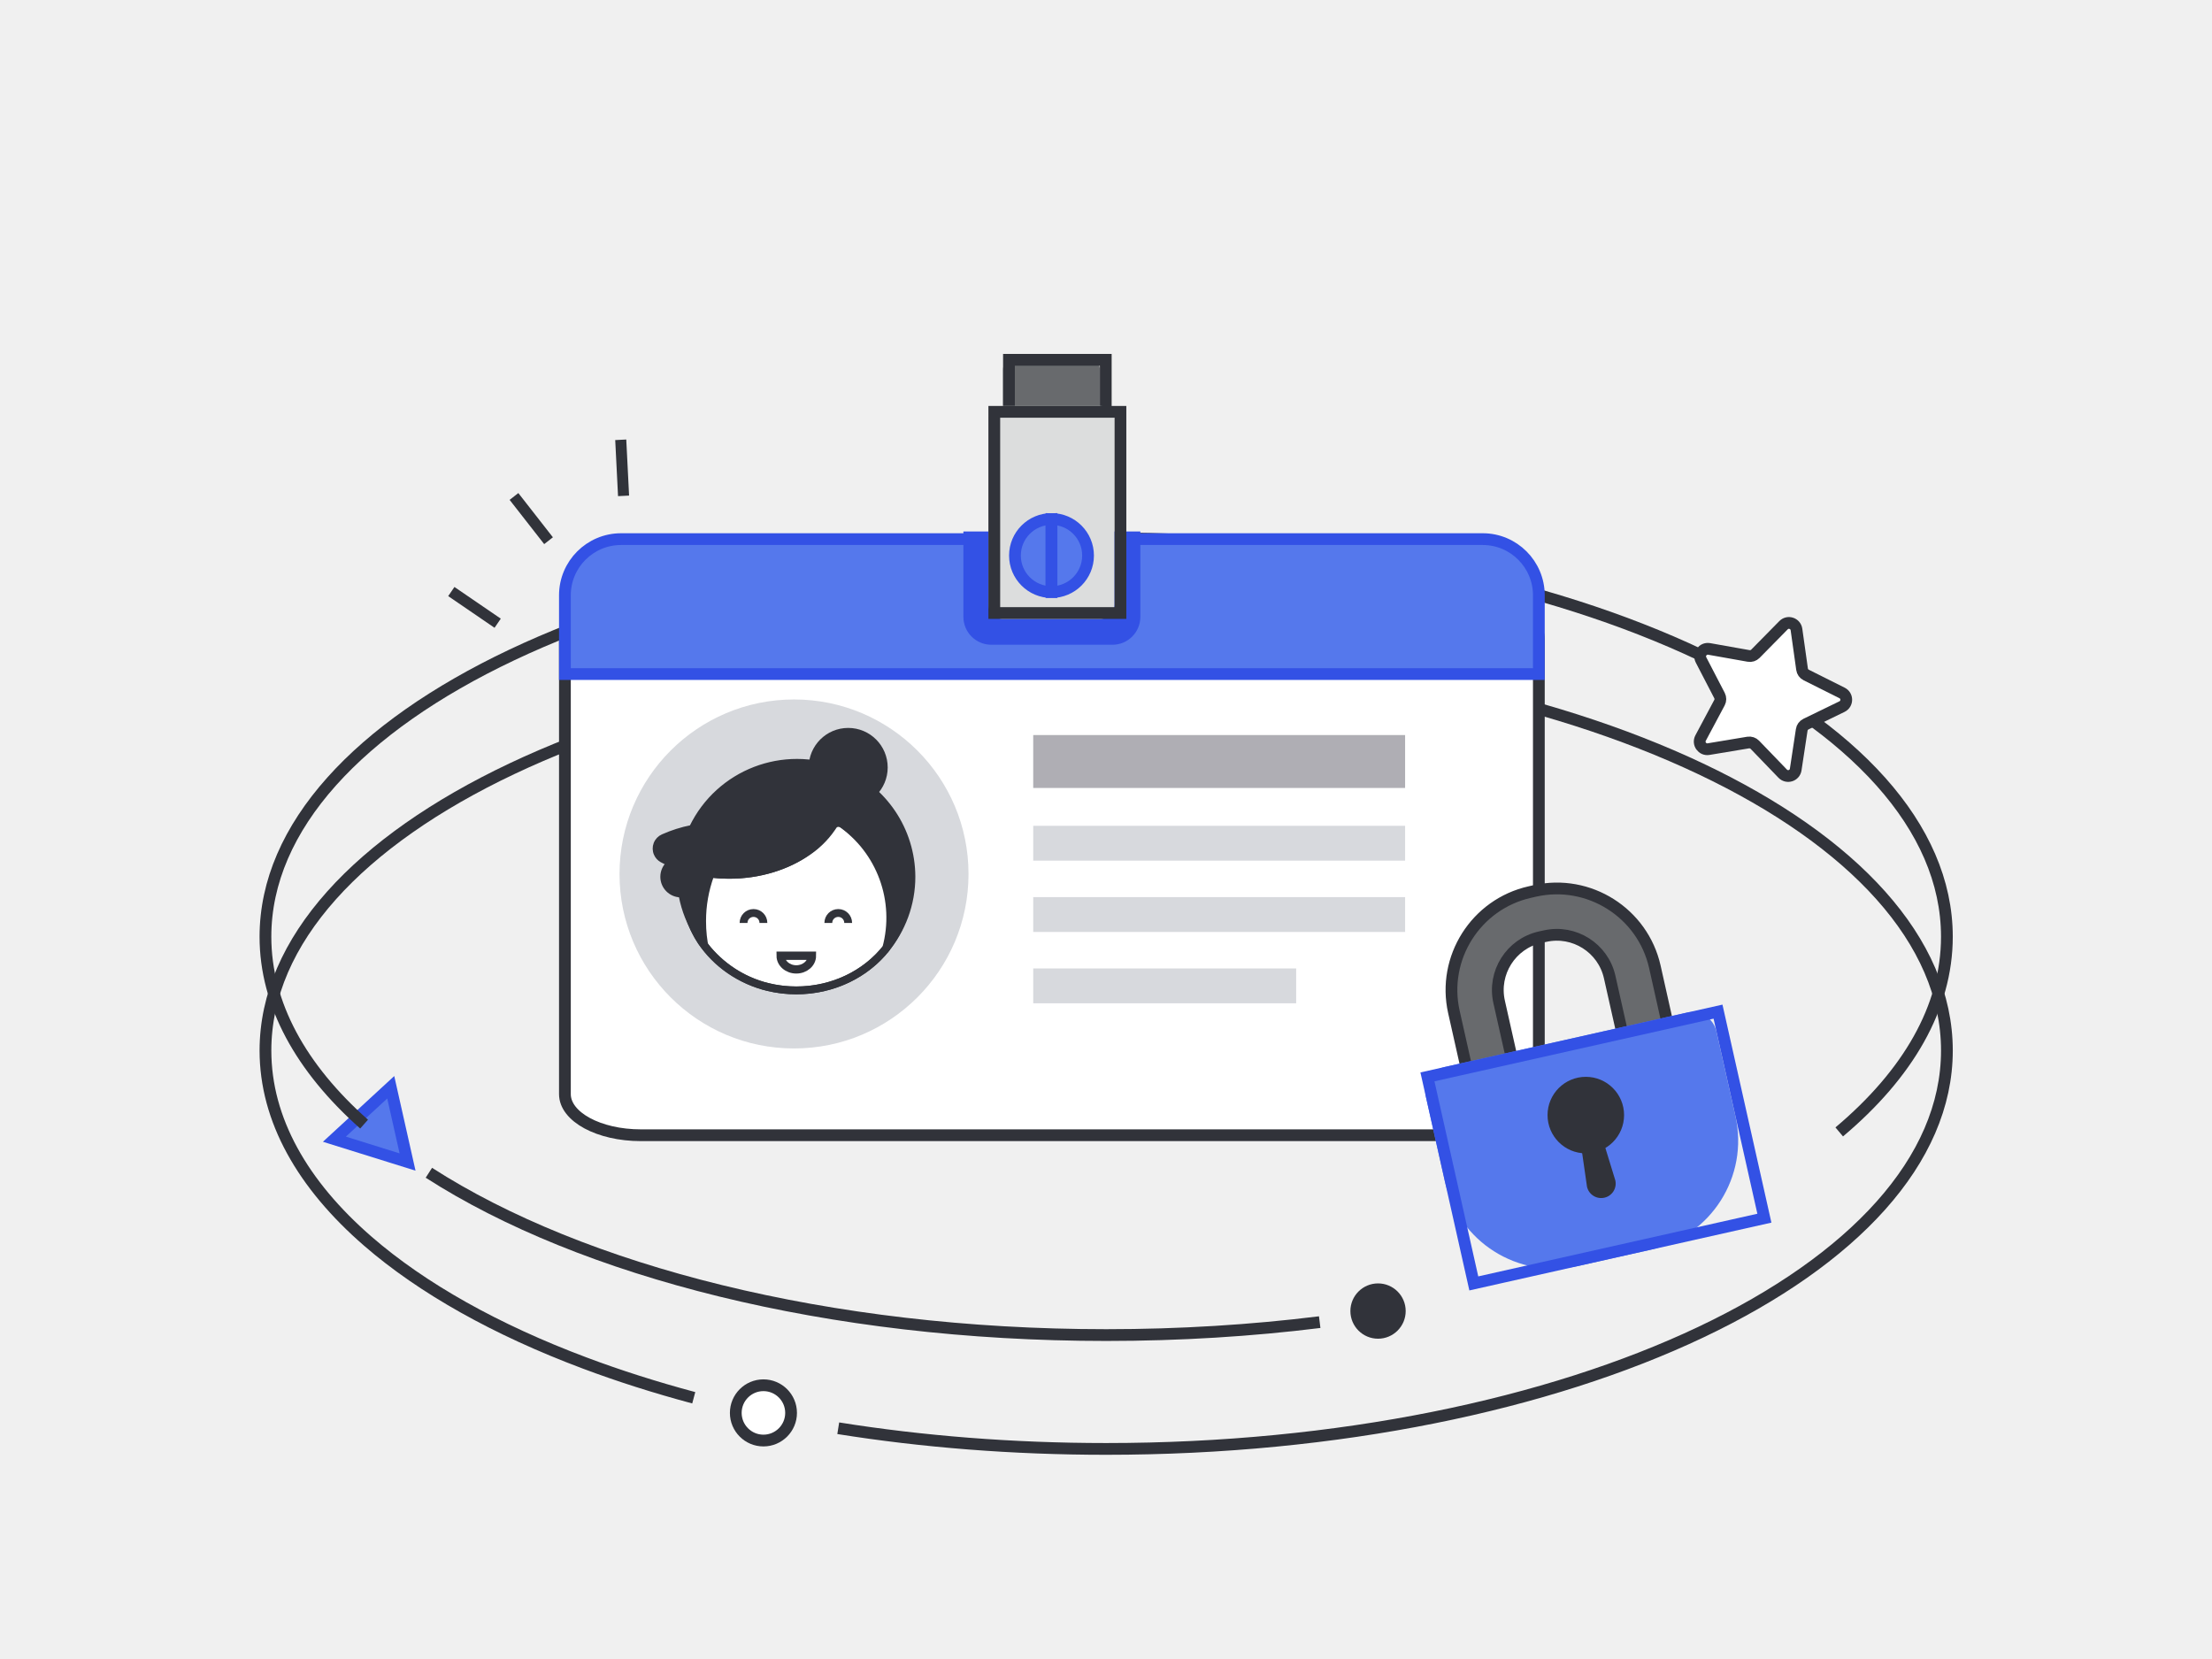
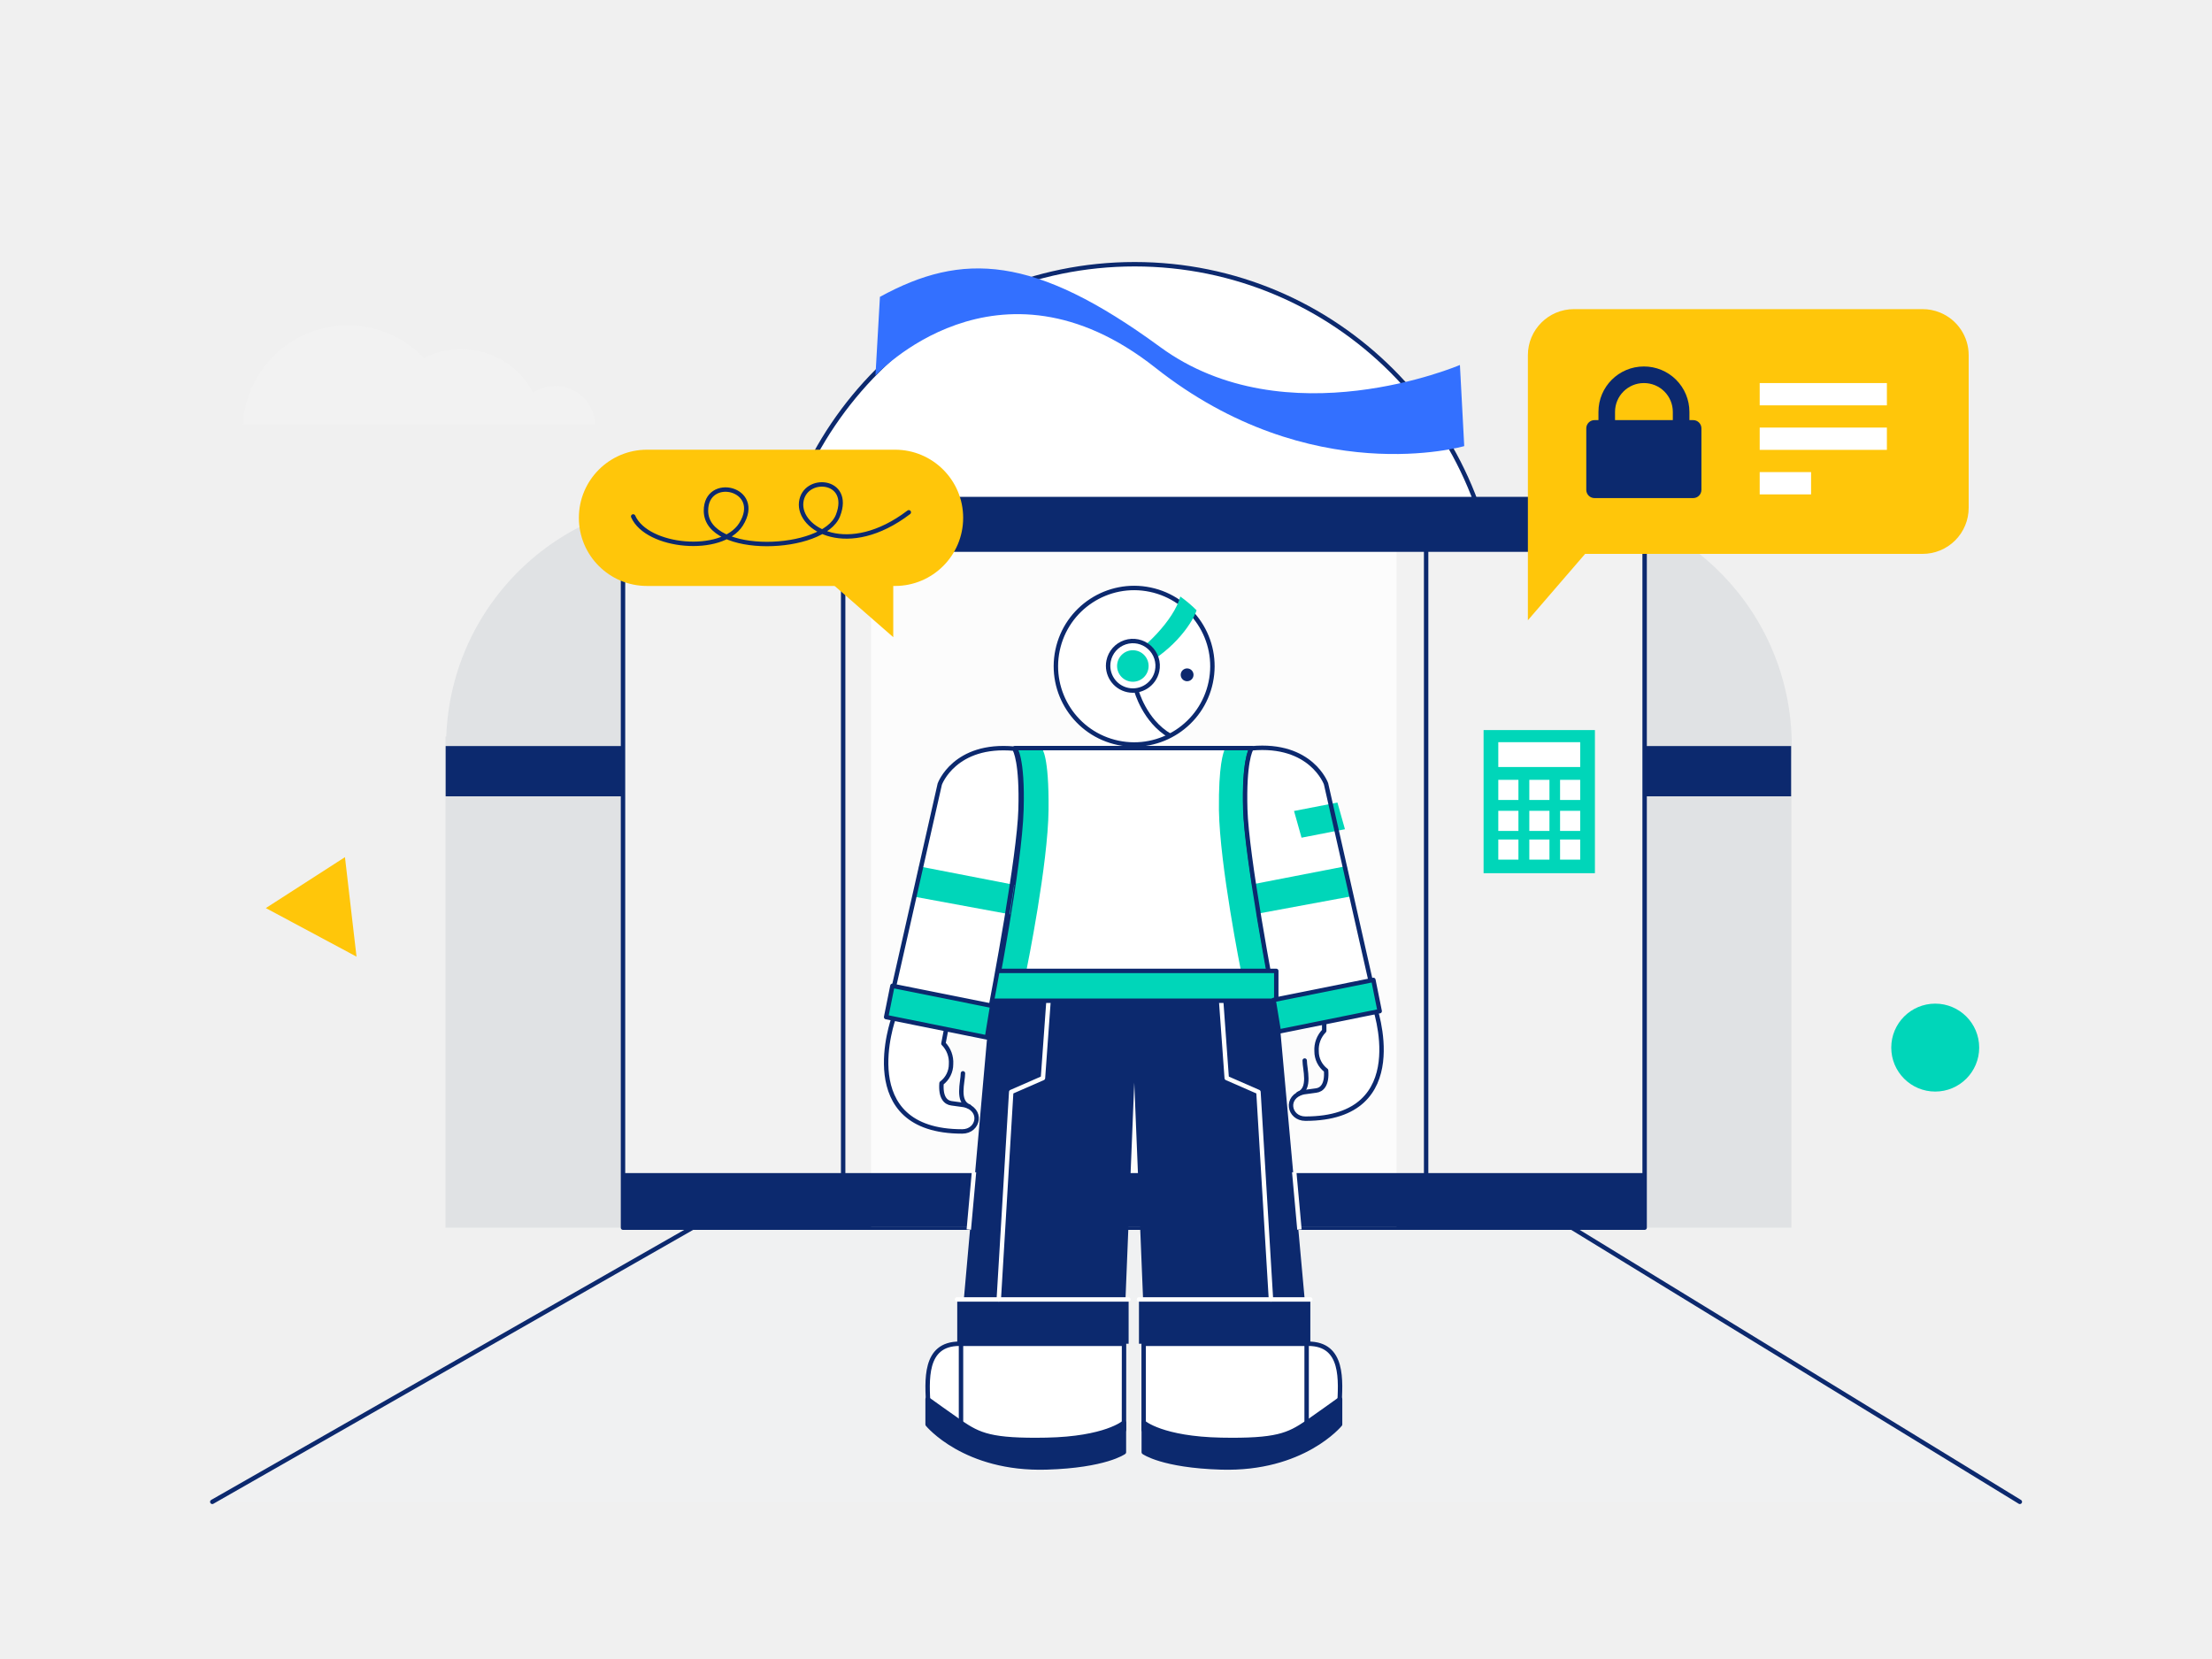
<svg xmlns="http://www.w3.org/2000/svg" viewBox="0 0 400 300" fill="none">
-   <path fill-rule="evenodd" clip-rule="evenodd" d="m70.66 196.612 3.04 13.52-13.23-4.13 10.19-9.39Z" fill="#5578EC" />
-   <path d="m73.7 210.132-3.04-13.52-10.19 9.39 13.23 4.13Z" stroke="#3351E5" stroke-width="2.126" />
-   <path d="M65.84 203.277c-11.39-10.1-17.84-21.64-17.84-33.89 0-39.79 68.07-72.04 152.03-72.04 83.97 0 152.03 32.25 152.03 72.04 0 12.82-7.07 24.87-19.47 35.3" stroke="#31333A" stroke-width="2.126" />
-   <path d="M125.452 252.76c-6.94-1.86-13.54-3.96-19.74-6.29-15.97-5.99-29.33-13.47-39.16-21.99-11.83-10.25-18.55-22.01-18.55-34.51 0-39.79 68.07-72.04 152.03-72.04 83.97 0 152.03 32.25 152.03 72.04 0 39.79-68.06 72.04-152.03 72.04-16.94 0-33.23-1.31-48.45-3.74" stroke="#31333A" stroke-width="2.126" />
-   <path d="M238.644 239.084c-12.33 1.53-25.27 2.34-38.61 2.34-50.25 0-94.8-11.55-122.48-29.35" stroke="#31333A" stroke-width="2.126" />
-   <path fill-rule="evenodd" clip-rule="evenodd" d="M249.193 232.08c-2.76 0-5 2.24-5 5s2.24 5 5 5 5-2.24 5-5-2.24-5-5-5Z" fill="#31333A" />
-   <path fill-rule="evenodd" clip-rule="evenodd" d="M102.154 197.846v-82.26c0-4.11 6.14-7.44 13.72-7.44h148.67c7.58 0 13.73 3.33 13.73 7.44v82.26c0 4.11-6.15 7.44-13.73 7.44h-148.67c-7.58 0-13.72-3.33-13.72-7.44Z" fill="#fff" />
-   <path d="M102.154 115.586v82.26c0 4.11 6.14 7.44 13.72 7.44h148.67c7.58 0 13.73-3.33 13.73-7.44v-82.26c0-4.11-6.15-7.44-13.73-7.44h-148.67c-7.58 0-13.72 3.33-13.72 7.44Z" stroke="#31333A" stroke-width="2.126" />
-   <path fill-rule="evenodd" clip-rule="evenodd" d="M112.314 97.49h155.81c5.6 0 10.15 4.55 10.15 10.16v14.24h-176.12v-14.24c0-5.61 4.55-10.16 10.16-10.16Z" fill="#5578EC" />
-   <path d="M268.124 97.49h-155.81c-5.61 0-10.16 4.55-10.16 10.16v14.24h176.12v-14.24c0-5.61-4.55-10.16-10.15-10.16Z" stroke="#3351E5" stroke-width="2.126" />
-   <path fill-rule="evenodd" clip-rule="evenodd" d="M265.712 195.453c1.24 5.51 6.72 8.98 12.23 7.75l16.36-3.68c5.51-1.23 8.98-6.72 7.74-12.22l-2.79-12.47c-2.19-9.76-11.92-15.92-21.69-13.73l-.92.21c-9.76 2.19-15.92 11.92-13.73 21.68l2.8 12.46Zm28.167-6.323-2.8-12.46c-1.18-5.25-6.42-8.57-11.68-7.39l-.92.2c-5.25 1.18-8.57 6.42-7.39 11.68l2.8 12.46c.22.98 1.23 1.63 2.22 1.41l16.36-3.68c.98-.22 1.63-1.23 1.41-2.22Z" fill="#686A6D" />
-   <path d="M265.712 195.453c1.24 5.51 6.72 8.98 12.23 7.75l16.36-3.68c5.51-1.23 8.98-6.72 7.74-12.22l-2.79-12.47c-2.19-9.76-11.92-15.92-21.69-13.73l-.92.21c-9.76 2.19-15.92 11.92-13.73 21.68l2.8 12.46Zm28.167-6.323-2.8-12.46c-1.18-5.25-6.42-8.57-11.68-7.39l-.92.2c-5.25 1.18-8.57 6.42-7.39 11.68l2.8 12.46c.22.98 1.23 1.63 2.22 1.41l16.36-3.68c.98-.22 1.63-1.23 1.41-2.22Z" stroke="#31333A" stroke-width="2.126" />
-   <path fill-rule="evenodd" clip-rule="evenodd" d="m285.415 228.924 13.124-2.947c10.888-2.444 17.729-13.245 15.284-24.134l-3.446-15.348a4.468 4.468 0 0 0-5.34-3.382l-43.82 9.838a4.468 4.468 0 0 0-3.382 5.34l3.446 15.348c2.445 10.889 13.245 17.729 24.134 15.285Z" fill="#5578EC" />
-   <path d="m310.672 182.937-52.546 11.797 8.385 37.348 52.546-11.797-8.385-37.348Z" stroke="#3351E5" stroke-width="2.126" />
-   <path fill-rule="evenodd" clip-rule="evenodd" d="M286.765 194.724c-3.82 0-6.92 3.1-6.92 6.92s3.1 6.92 6.92 6.92 6.92-3.1 6.92-6.92-3.1-6.92-6.92-6.92Z" fill="#31333A" />
-   <path fill-rule="evenodd" clip-rule="evenodd" d="m288.891 203.001 3.21 10.45c.32 1.41-.57 2.82-1.98 3.13-1.42.32-2.82-.57-3.14-1.98l-1.56-10.82 3.47-.78Z" fill="#31333A" />
-   <path d="m144.481 167.653-1.15 2.01c-.34.58-.68 1.2-.64 1.87.05.67.67 1.34 1.32 1.16" stroke="#31333A" stroke-width=".425" />
-   <path fill-rule="evenodd" clip-rule="evenodd" d="M186.839 142.49h67.25v-9.57h-67.25v9.57Z" fill="#AFAEB4" />
-   <path fill-rule="evenodd" clip-rule="evenodd" d="M186.839 155.631h67.25v-6.3h-67.25v6.3ZM186.839 168.529h67.25v-6.3h-67.25v6.3ZM186.839 181.426h47.55v-6.3h-47.55v6.3Z" fill="#D7D9DD" />
-   <path fill-rule="evenodd" clip-rule="evenodd" d="M201.174 116.591h-21.91c-2.79 0-5.05-2.26-5.05-5.05v-15.43h32v15.43c0 2.79-2.26 5.05-5.04 5.05Z" fill="#3351E5" />
-   <path fill-rule="evenodd" clip-rule="evenodd" d="M184.268 75.95h11.75c.76 0 1.5-.3 2.04-.84s.84-1.28.84-2.04v-6.19c0-.76-.3-1.5-.84-2.04s-1.28-.84-2.04-.84h-11.75c-.76 0-1.5.3-2.04.84s-.84 1.28-.84 2.04v6.19c0 .76.3 1.5.84 2.04s1.28.84 2.04.84Z" fill="#686A6D" />
-   <path d="M199.958 65.064h-17.507v9.822h17.507v-9.822Z" stroke="#31333A" stroke-width="2.126" />
-   <path fill-rule="evenodd" clip-rule="evenodd" d="M181.337 111.919h17.62a2.6 2.6 0 0 0 2.59-2.6v-33.31a2.6 2.6 0 0 0-2.59-2.6h-17.62a2.595 2.595 0 0 0-2.6 2.6v33.31a2.595 2.595 0 0 0 2.6 2.6Z" fill="#DCDDDD" />
-   <path d="M202.613 74.473H179.8v36.381h22.813V74.473Z" stroke="#31333A" stroke-width="2.126" />
-   <path fill-rule="evenodd" clip-rule="evenodd" d="M143.589 126.485c-17.43 0-31.56 14.13-31.56 31.56 0 17.42 14.13 31.55 31.56 31.55 17.42 0 31.55-14.13 31.55-31.55 0-17.43-14.13-31.56-31.55-31.56Z" fill="#D7D9DD" />
-   <path fill-rule="evenodd" clip-rule="evenodd" d="M183.536 100.461a6.61 6.61 0 0 1 6.61-6.61v13.22a6.61 6.61 0 0 1-6.61-6.61Z" fill="#5578EC" />
-   <path d="M190.146 93.85a6.61 6.61 0 0 0 0 13.221v-13.22Z" stroke="#3351E5" stroke-width="2.126" />
-   <path fill-rule="evenodd" clip-rule="evenodd" d="M190.144 93.85a6.61 6.61 0 0 1 0 13.221v-13.22Z" fill="#5578EC" />
-   <path d="M196.754 100.461a6.61 6.61 0 0 0-6.61-6.61v13.22a6.61 6.61 0 0 0 6.61-6.61Z" stroke="#3351E5" stroke-width="2.126" />
-   <path fill-rule="evenodd" clip-rule="evenodd" d="M160.252 171.477c-3.64 4.61-9.57 7.62-16.26 7.62-1.78 0-3.51-.22-5.16-.62-.26-.06-.5-.13-.75-.2-.02 0-.04-.01-.06-.01a21.012 21.012 0 0 1-11.09-7.89c-.04-.05-.07-.1-.11-.16-1.84-2.78-2.9-6.06-2.9-9.55 0-1.21.13-2.39.37-3.54 2.45.71 5 1.07 7.56 1.06 5.54 0 10.57-1.62 14.3-4.25 1.92-1.32 3.54-3.03 4.76-5.02.01-.01.01-.02.02-.04.21-.31.63-.38.94-.17 7.38 5.02 10.73 14.17 8.38 22.77Z" fill="#fff" />
-   <path d="M143.992 179.097c6.69 0 12.62-3.01 16.26-7.62 2.35-8.6-1-17.75-8.38-22.77a.674.674 0 0 0-.94.17c-.01.02-.01.03-.02.04-1.22 1.99-2.84 3.7-4.76 5.02-3.73 2.63-8.76 4.25-14.3 4.25-2.56.01-5.11-.35-7.56-1.06-.24 1.15-.37 2.33-.37 3.54 0 3.49 1.06 6.77 2.9 9.55.04.06.07.11.11.16 2.68 3.73 6.56 6.55 11.09 7.89.02 0 .04.01.06.01.25.07.49.14.75.2 1.65.4 3.38.62 5.16.62Z" stroke="#31333A" stroke-width="1.417" />
-   <path fill-rule="evenodd" clip-rule="evenodd" d="M125.008 149.562c4.87-10.06 16.71-14.61 27.06-10.41 7.9 3.2 13.08 10.87 13.1 19.4 0 4.95-1.76 9.74-4.98 13.51 2.42-8.46-.72-17.51-7.85-22.66-.02-.02-.04-.03-.06-.04-.55-.36-1.28-.2-1.64.36-1.19 1.8-2.71 3.36-4.49 4.58-3.73 2.63-8.76 4.25-14.3 4.25-1.03 0-2.07-.06-3.1-.18-.95 2.63-1.44 5.4-1.43 8.2-.01 1.77.19 3.53.57 5.25a20.777 20.777 0 0 1-5.13-14.84c-.49-.17-.98-.36-1.45-.57a25.9 25.9 0 0 1-1.67-.82c-.47-.26-.84-.67-1.05-1.16-.55-1.24.02-2.69 1.26-3.23 1.66-.74 3.39-1.29 5.16-1.64Z" fill="#31333A" />
-   <path d="M152.068 139.152c-10.35-4.2-22.19.35-27.06 10.41-1.77.35-3.5.9-5.16 1.64a2.445 2.445 0 0 0-1.26 3.23c.21.49.58.9 1.05 1.16.54.29 1.09.56 1.67.82.47.21.96.4 1.45.57a20.777 20.777 0 0 0 5.13 14.84 23.72 23.72 0 0 1-.57-5.25c-.01-2.8.48-5.57 1.43-8.2 1.03.12 2.07.18 3.1.18 5.54 0 10.57-1.62 14.3-4.25 1.78-1.22 3.3-2.78 4.49-4.58.36-.56 1.09-.72 1.64-.36.02.01.04.02.06.04a20.861 20.861 0 0 1 7.85 22.66c3.22-3.77 4.98-8.56 4.98-13.51-.02-8.53-5.2-16.2-13.1-19.4Z" stroke="#31333A" stroke-width=".709" />
-   <path d="M138.049 166.896c0-1-.8-1.8-1.79-1.8-1 0-1.8.8-1.8 1.8M153.378 166.896c0-1-.8-1.8-1.79-1.8-1 0-1.8.8-1.8 1.8" stroke="#31333A" stroke-width="1.417" />
-   <path d="M143.992 142.231c-11.08 0-20.07 8.25-20.07 18.43s8.99 18.43 20.07 18.43c11.09 0 20.08-8.25 20.08-18.43s-8.99-18.43-20.08-18.43Z" stroke="#31333A" stroke-width="1.417" />
-   <path fill-rule="evenodd" clip-rule="evenodd" d="M123.049 154.826a3.726 3.726 0 0 0 0 7.45 3.73 3.73 0 0 0 3.73-3.73c0-2.05-1.67-3.72-3.73-3.72Z" fill="#31333A" />
-   <path fill-rule="evenodd" clip-rule="evenodd" d="M143.995 175.298c1.56 0 2.83-1.1 2.83-2.47h-5.66c0 1.37 1.27 2.47 2.83 2.47Z" fill="#fff" />
-   <path d="M143.995 175.298c1.56 0 2.83-1.1 2.83-2.47h-5.66c0 1.37 1.27 2.47 2.83 2.47Z" stroke="#31333A" stroke-width="1.5" />
-   <path fill-rule="evenodd" clip-rule="evenodd" d="m316.12 134.275-7.16 1.19c-1.12.19-1.97-1-1.44-2l3.42-6.41c.21-.4.21-.87 0-1.28l-3.34-6.44c-.52-1.01.34-2.18 1.46-1.99l7.15 1.27c.44.08.9-.07 1.22-.39l5.09-5.17c.8-.81 2.18-.35 2.34.78l1.01 7.18c.06.45.34.84.74 1.04l6.49 3.25c1.02.51 1.01 1.97-.01 2.47l-6.52 3.17c-.41.2-.7.59-.76 1.03l-1.09 7.18c-.17 1.13-1.55 1.57-2.35.75l-5.03-5.22c-.32-.33-.77-.48-1.22-.41Z" fill="#fff" />
-   <path d="m308.96 135.465 7.16-1.19c.45-.07.9.08 1.22.41l5.03 5.22c.8.82 2.18.38 2.35-.75l1.09-7.18c.06-.44.35-.83.76-1.03l6.52-3.17c1.02-.5 1.03-1.96.01-2.47l-6.49-3.25c-.4-.2-.68-.59-.74-1.04l-1.01-7.18c-.16-1.13-1.54-1.59-2.34-.78l-5.09 5.17c-.32.32-.78.47-1.22.39l-7.15-1.27c-1.12-.19-1.98.98-1.46 1.99l3.34 6.44c.21.41.21.88 0 1.28l-3.42 6.41c-.53 1 .32 2.19 1.44 2Z" stroke="#31333A" stroke-width="2.126" />
-   <path fill-rule="evenodd" clip-rule="evenodd" d="M138.052 250.496c-2.76 0-5 2.24-5 5s2.24 5 5 5 5-2.24 5-5-2.24-5-5-5Z" fill="#fff" />
-   <path d="M138.052 250.496c-2.76 0-5 2.24-5 5s2.24 5 5 5 5-2.24 5-5-2.24-5-5-5Z" stroke="#31333A" stroke-width="2.126" />
-   <path fill-rule="evenodd" clip-rule="evenodd" d="M153.384 131.631c-3.95 0-7.15 3.2-7.15 7.15 0 3.94 3.2 7.14 7.15 7.14 3.94 0 7.14-3.2 7.14-7.14 0-3.95-3.2-7.15-7.14-7.15Z" fill="#31333A" />
-   <path d="m81.614 106.969 8.38 5.73M92.944 89.777l6.25 8M112.25 79.528l.51 10.14" stroke="#31333A" stroke-width="2" />
+   <path d="M349.95 197.39a7.95 7.95 0 1 0 0-15.9 7.95 7.95 0 0 0 0 15.9Z" fill="#00D6B9" />
+   <path d="M107.63 76.72A7.208 7.208 0 0 0 96.43 71a14.76 14.76 0 0 0-19.76-6.26 19 19 0 0 0-32.74 12l63.7-.02Z" fill="#F2F2F2" />
+   <path d="m281.1 220.09 84.15 51.49H38.39l90.21-51.49" fill="#F0F1F2" />
+   <path d="m38.39 271.58 90.21-51.5M281.1 220.08l84.15 51.5" stroke="#0C296E" stroke-width=".8" stroke-linecap="round" stroke-linejoin="round" />
+   <path d="M169.47 134.83a44.402 44.402 0 0 0-43.57-44.42 44.4 44.4 0 0 0-45.2 42.76h-.14V222h88.83v-84.68c.05-.82.08-1.66.08-2.49Z" fill="#E0E2E4" />
+   <path d="M169.42 134.91H80.59V144h88.83v-9.09Z" fill="#0C296E" />
+   <path d="M324 134.83c0-.84 0-1.67-.07-2.5v-.14a44.402 44.402 0 0 0-44.32-41.736 44.4 44.4 0 0 0-44.32 41.736h-.18V222h88.83v-84.68c.06-.82.06-1.66.06-2.49Z" fill="#E0E2E4" />
+   <path d="M323.89 134.91h-88.83V144h88.83v-9.09Z" fill="#0C296E" />
+   <path d="M205.18 179.3c36.318 0 65.76-29.441 65.76-65.76 0-36.318-29.442-65.76-65.76-65.76-36.318 0-65.76 29.442-65.76 65.76 0 36.319 29.442 65.76 65.76 65.76Z" fill="#fff" stroke="#0C296E" stroke-width=".8" stroke-linecap="round" stroke-linejoin="round" />
+   <path d="M297.4 90.24H112.66V222H297.4V90.24Z" fill="#F2F2F2" stroke="#0C296E" stroke-width=".8" stroke-linecap="round" stroke-linejoin="round" />
+   <path d="M252.54 90.24h-95.02V221.8h95.02V90.24Z" fill="#FCFCFC" />
+   <path d="M152.47 212.5V98.09M257.89 212.5V98.09" stroke="#0C296E" stroke-width=".8" stroke-linecap="round" stroke-linejoin="round" />
+   <path d="M288.41 132.02h-20.13v25.88h20.13v-25.88Z" fill="#00D6B9" />
+   <path d="M285.75 134.21h-14.81v4.49h14.81v-4.49ZM274.58 141.02h-3.64v3.64h3.64v-3.64ZM285.75 141.02h-3.64v3.64h3.64v-3.64ZM280.19 141.02h-3.64v3.64h3.64v-3.64ZM274.58 146.62h-3.64v3.64h3.64v-3.64ZM285.75 146.62h-3.64v3.64h3.64v-3.64ZM280.19 146.62h-3.64v3.64h3.64v-3.64ZM274.58 151.81h-3.64v3.64h3.64v-3.64ZM285.75 151.81h-3.64v3.64h3.64v-3.64ZM280.19 151.81h-3.64v3.64h3.64v-3.64Z" fill="#fff" />
+   <path d="M48.07 164.21 62.38 155l2.09 17.99-16.4-8.78Z" fill="#FFC60A" />
+   <path d="M297.25 212.13H112.74v9.74h184.51v-9.74ZM297.4 90.05H112.66v9.74H297.4v-9.74Z" fill="#0C296E" />
+   <path d="M347.62 55.9h-63a8.33 8.33 0 0 0-8.33 8.33v47.93l10.35-12h61a8.332 8.332 0 0 0 8.36-8.32V64.23a8.326 8.326 0 0 0-5.177-7.71 8.33 8.33 0 0 0-3.203-.62Z" fill="#FFC60A" />
+   <path d="M297.26 67.77a6.71 6.71 0 0 1 6.74 6.71v5.41a1.3 1.3 0 0 1-1.3 1.3h-10.85a1.298 1.298 0 0 1-1.3-1.3v-5.41a6.711 6.711 0 0 1 6.71-6.71Z" stroke="#0C296E" stroke-width="3" stroke-miterlimit="10" />
+   <path d="M306.18 75.97h-17.84a1.49 1.49 0 0 0-1.49 1.49v11.12c0 .823.667 1.49 1.49 1.49h17.84a1.49 1.49 0 0 0 1.49-1.49V77.46a1.49 1.49 0 0 0-1.49-1.49Z" fill="#0C296E" />
+   <path d="M341.21 69.27h-23v4.03h23v-4.03ZM341.21 77.32h-23v4.03h23v-4.03ZM327.5 85.37h-9.29v4.03h9.29v-4.03Z" fill="#fff" />
+   <path d="M161.53 105.69v9.53l-10.94-9.56 10.94.03Z" fill="#FFC60A" />
+   <path d="M161.85 81.32H117c-6.804 0-12.32 5.516-12.32 12.32s5.516 12.32 12.32 12.32h44.85c6.804 0 12.32-5.516 12.32-12.32s-5.516-12.32-12.32-12.32Z" fill="#FFC60A" />
+   <path d="M114.5 93.39c2.49 5.65 16 6.91 19.49 1.45 4.14-6.58-6.39-9-6.33-2.44.08 8.22 21.31 7.45 23.88.8 2.57-6.65-6.08-7.29-6.66-2.39-.58 4.9 8.52 10.15 19.46 1.83" stroke="#0C296E" stroke-width=".8" stroke-linecap="round" stroke-linejoin="round" />
+   <path d="M218.941 123.373c1.6-7.649-3.305-15.147-10.954-16.746-7.65-1.6-15.147 3.305-16.747 10.954-1.599 7.65 3.305 15.147 10.955 16.747 7.649 1.599 15.147-3.305 16.746-10.955Z" fill="#fff" stroke="#0C296E" stroke-width=".8" stroke-miterlimit="10" />
+   <path d="M205.6 120.93c5.88-2.63 9.83-7.76 10.78-10.57a23.76 23.76 0 0 0-2.94-2.49c-1.2 4.34-6.56 9.54-10.3 11.75l2.46 1.31Z" fill="#00D6B9" />
+   <path d="M209.24 121.349a4.48 4.48 0 1 0-8.77-1.834 4.48 4.48 0 0 0 8.77 1.834Z" fill="#fff" stroke="#0C296E" stroke-width=".8" stroke-miterlimit="10" />
+   <path d="M207.645 121.016a2.85 2.85 0 1 0-5.58-1.166 2.85 2.85 0 0 0 5.58 1.166Z" fill="#00D6B9" />
+   <path d="M215.804 122.267a1.16 1.16 0 1 0-2.271-.475 1.16 1.16 0 0 0 2.271.475Z" fill="#0C296E" />
+   <path d="M205.48 124.85s1.46 5.51 6.07 8.19" stroke="#0C296E" stroke-width=".8" stroke-miterlimit="10" />
+   <path d="M173.77 258.57s-3.93-2.63-5.89-4.25c-.25-4.67-.84-11.33 5.63-11.33" fill="#fff" />
+   <path d="M173.77 258.57s-3.93-2.63-5.89-4.25c-.25-4.67-.84-11.33 5.63-11.33" stroke="#0C296E" stroke-width=".8" stroke-linecap="round" stroke-linejoin="round" />
+   <path d="M236.3 258.57s3.93-2.63 5.89-4.25c.25-4.67.84-11.33-5.63-11.33" fill="#fff" />
+   <path d="M236.3 258.57s3.93-2.63 5.89-4.25c.25-4.67.84-11.33-5.63-11.33" stroke="#0C296E" stroke-width=".8" stroke-linecap="round" stroke-linejoin="round" />
+   <path d="M230.31 180.16c-26.06-.83-50.6.5-50.6.5s4.72-24.06 5-34.29c.27-9.43-1.18-11.09-1.18-11.09h42.82c-.21.33-1.37 2.49-1.14 11 .23 8.51 5.1 33.88 5.1 33.88Z" fill="#fff" />
+   <path d="M229.57 176.41h-5c-.24-1.17-4-20-4.15-29.94-.08-8 .77-10.44 1.11-11.09h4.87s-1.44 1.67-1.18 11.1c.22 6.07 2.52 19.81 4.35 29.93ZM189.61 146.45c-.1 9.75-3.79 28-4.14 29.74h-4.93c1.82-10.1 4.09-23.67 4.26-29.7.27-9.43-1.18-11.1-1.18-11.1h4.8s1.29 1.12 1.19 11.06Z" fill="#00D6B9" />
+   <path d="M230.31 180.16c-26.06-.83-50.6.5-50.6.5s4.72-24.06 5-34.29c.27-9.43-1.18-11.09-1.18-11.09h42.82c-.21.33-1.37 2.49-1.14 11 .23 8.51 5.1 33.88 5.1 33.88Z" stroke="#0C296E" stroke-width=".8" stroke-linecap="round" stroke-linejoin="round" />
+   <path d="m249.05 182.66-17.8 3c-1.52-7.89-5.83-30.92-6.07-39.34-.24-8.42.92-10.71 1.14-11 10.81-1 13.47 6.41 13.47 6.41l9.26 40.93Z" fill="#fff" />
+   <path d="m244.6 162.04-17.5 3.24-.8-5.33 17.21-3.34 1.09 5.43ZM243.21 149.95l-7.85 1.53-1.36-4.83 7.85-1.52 1.36 4.82Z" fill="#00D6B9" />
+   <path d="m249.05 182.66-17.8 3c-1.52-7.89-5.83-30.92-6.07-39.34-.24-8.42.92-10.71 1.14-11 10.81-1 13.47 6.41 13.47 6.41l9.26 40.93Z" stroke="#0C296E" stroke-width=".8" stroke-linecap="round" stroke-linejoin="round" />
+   <path d="M173.67 241.94h29.57l1.89-46.66h-.04l1.9 46.66h29.57l-5.77-63.67h-51.45l-5.67 63.67Z" fill="#0C296E" />
+   <path d="m179.71 180.66 50.74.31" stroke="#0C296E" stroke-width=".8" stroke-linecap="round" stroke-linejoin="round" />
+   <path d="M248.48 181.8s7.39 20.49-12.42 20.49c-3 0-3.8-4-.31-4.78 0 0 .92-.14 2.25-.31 1.07-.13 2-1.09 1.8-3.63a4.305 4.305 0 0 1-1.72-3.46 4.84 4.84 0 0 1 1.38-3.71v-1.24" fill="#fff" />
+   <path d="M248.48 181.8s7.39 20.49-12.42 20.49c-3 0-3.8-4-.31-4.78 0 0 .92-.14 2.25-.31 1.07-.13 2-1.09 1.8-3.63a4.305 4.305 0 0 1-1.72-3.46 4.84 4.84 0 0 1 1.38-3.71v-1.24" stroke="#0C296E" stroke-width=".8" stroke-linecap="round" stroke-linejoin="round" />
+   <path d="M206.81 258.57s3.32 2.76 14 2.76c12.1 0 15.47-2.76 15.47-2.76V243h-29.47v15.57Z" fill="#fff" stroke="#0C296E" stroke-width=".8" stroke-linecap="round" stroke-linejoin="round" />
+   <path d="M204.09 234.98H173.1v8.01h30.99v-8.01ZM236.95 234.98h-30.99v8.01h30.99v-8.01Z" fill="#0C296E" />
+   <path d="m189.61 180.97-1.01 13.98-5.74 2.51-2.25 37.52M220.82 180.97l1.01 13.98 5.74 2.51 2.26 37.52" stroke="#fff" stroke-width=".8" stroke-linecap="round" stroke-linejoin="round" />
+   <path d="M234.8 197.78c2.29-.87 1.13-4.45 1.13-6l-1.13 6Z" fill="#fff" />
+   <path d="M234.8 197.78c2.29-.87 1.13-4.45 1.13-6" stroke="#0C296E" stroke-width=".8" stroke-linecap="round" stroke-linejoin="round" />
+   <path d="M161.59 184.12S154.2 204.6 174 204.6c3 0 3.8-4 .31-4.78 0 0-.92-.14-2.25-.31-1.07-.13-2-1.09-1.8-3.63a4.298 4.298 0 0 0 1.72-3.46 4.844 4.844 0 0 0-1.38-3.71l.5-2.6" fill="#fff" />
+   <path d="M161.59 184.12S154.2 204.6 174 204.6c3 0 3.8-4 .31-4.78 0 0-.92-.14-2.25-.31-1.07-.13-2-1.09-1.8-3.63a4.298 4.298 0 0 0 1.72-3.46 4.844 4.844 0 0 0-1.38-3.71l.5-2.6" stroke="#0C296E" stroke-width=".8" stroke-linecap="round" stroke-linejoin="round" />
+   <path d="M175.26 200.09c-2.29-.87-1.13-4.45-1.13-6l1.13 6Z" fill="#fff" />
+   <path d="M175.26 200.09c-2.29-.87-1.13-4.45-1.13-6" stroke="#0C296E" stroke-width=".8" stroke-linecap="round" stroke-linejoin="round" />
+   <path d="M242.33 253s-4.5 3.23-6 4.26c-3.34 2.24-5.45 3.3-15.5 3.11-10.69-.21-14-3.11-14-3.11v5.34s3.33 2.44 14 2.76c14.8.44 21.5-7.78 21.5-7.78V253Z" fill="#0C296E" stroke="#0C296E" stroke-width=".8" stroke-linecap="round" stroke-linejoin="round" />
+   <path d="M203.25 258.57s-3.32 2.76-14 2.76c-12.1 0-15.47-2.76-15.47-2.76V243h29.48l-.01 15.57Z" fill="#fff" stroke="#0C296E" stroke-width=".8" stroke-linecap="round" stroke-linejoin="round" />
+   <path d="M167.74 253s4.5 3.23 6 4.26c3.34 2.24 5.45 3.3 15.5 3.11 10.69-.21 14-3.11 14-3.11v5.34s-3.33 2.44-14 2.76c-14.8.44-21.5-7.78-21.5-7.78V253Z" fill="#0C296E" stroke="#0C296E" stroke-width=".8" stroke-linecap="round" stroke-linejoin="round" />
+   <path d="M230.79 175.57h-51.52v5.4h51.52v-5.4Z" fill="#00D6B9" stroke="#0C296E" stroke-width=".8" stroke-linecap="round" stroke-linejoin="round" />
+   <path d="m231.25 185.71-.09.01M226.32 135.32h-.43" stroke="#0C296E" stroke-width=".8" stroke-linecap="round" stroke-linejoin="round" />
+   <path d="m249.49 182.85-18.24 3.68-.94-5.71 18.04-3.62 1.14 5.65Z" fill="#00D6B9" stroke="#0C296E" stroke-width=".8" stroke-linecap="round" stroke-linejoin="round" />
+   <path d="m160.68 182.72 17.8 3c1.52-7.89 5.83-30.92 6.07-39.34.24-8.42-.92-10.71-1.14-11-10.81-1-13.47 6.41-13.47 6.41l-9.26 40.93Z" fill="#fff" />
+   <path d="m165.13 162.11 17.5 3.23.8-5.33-17.21-3.34-1.09 5.44Z" fill="#00D6B9" />
+   <path d="m160.68 182.72 17.8 3c1.52-7.89 5.83-30.92 6.07-39.34.24-8.42-.92-10.71-1.14-11-10.81-1-13.47 6.41-13.47 6.41l-9.26 40.93Z" stroke="#0C296E" stroke-width=".8" stroke-linecap="round" stroke-linejoin="round" />
+   <path d="m160.24 183.92 18.24 3.68.94-5.71-18.04-3.62-1.14 5.65Z" fill="#00D6B9" stroke="#0C296E" stroke-width=".8" stroke-linecap="round" stroke-linejoin="round" />
+   <path d="M236.95 234.98h-30.99M204.04 234.98h-30.98" stroke="#fff" stroke-width=".8" stroke-linecap="round" stroke-linejoin="round" />
+   <path d="m234.04 211.95.94 10.39M176.13 211.95l-.94 10.39" stroke="#FCFCFC" stroke-width=".8" stroke-miterlimit="10" />
+   <path d="M264 66s-31.42 13.44-54.22-3.26c-22.8-16.7-35.78-17.21-50.66-9.06l-.81 14.23s22-24 50.6-1.43c28.17 22.28 55.87 14.19 55.87 14.19L264 66Z" fill="#3370FF" />
</svg>
